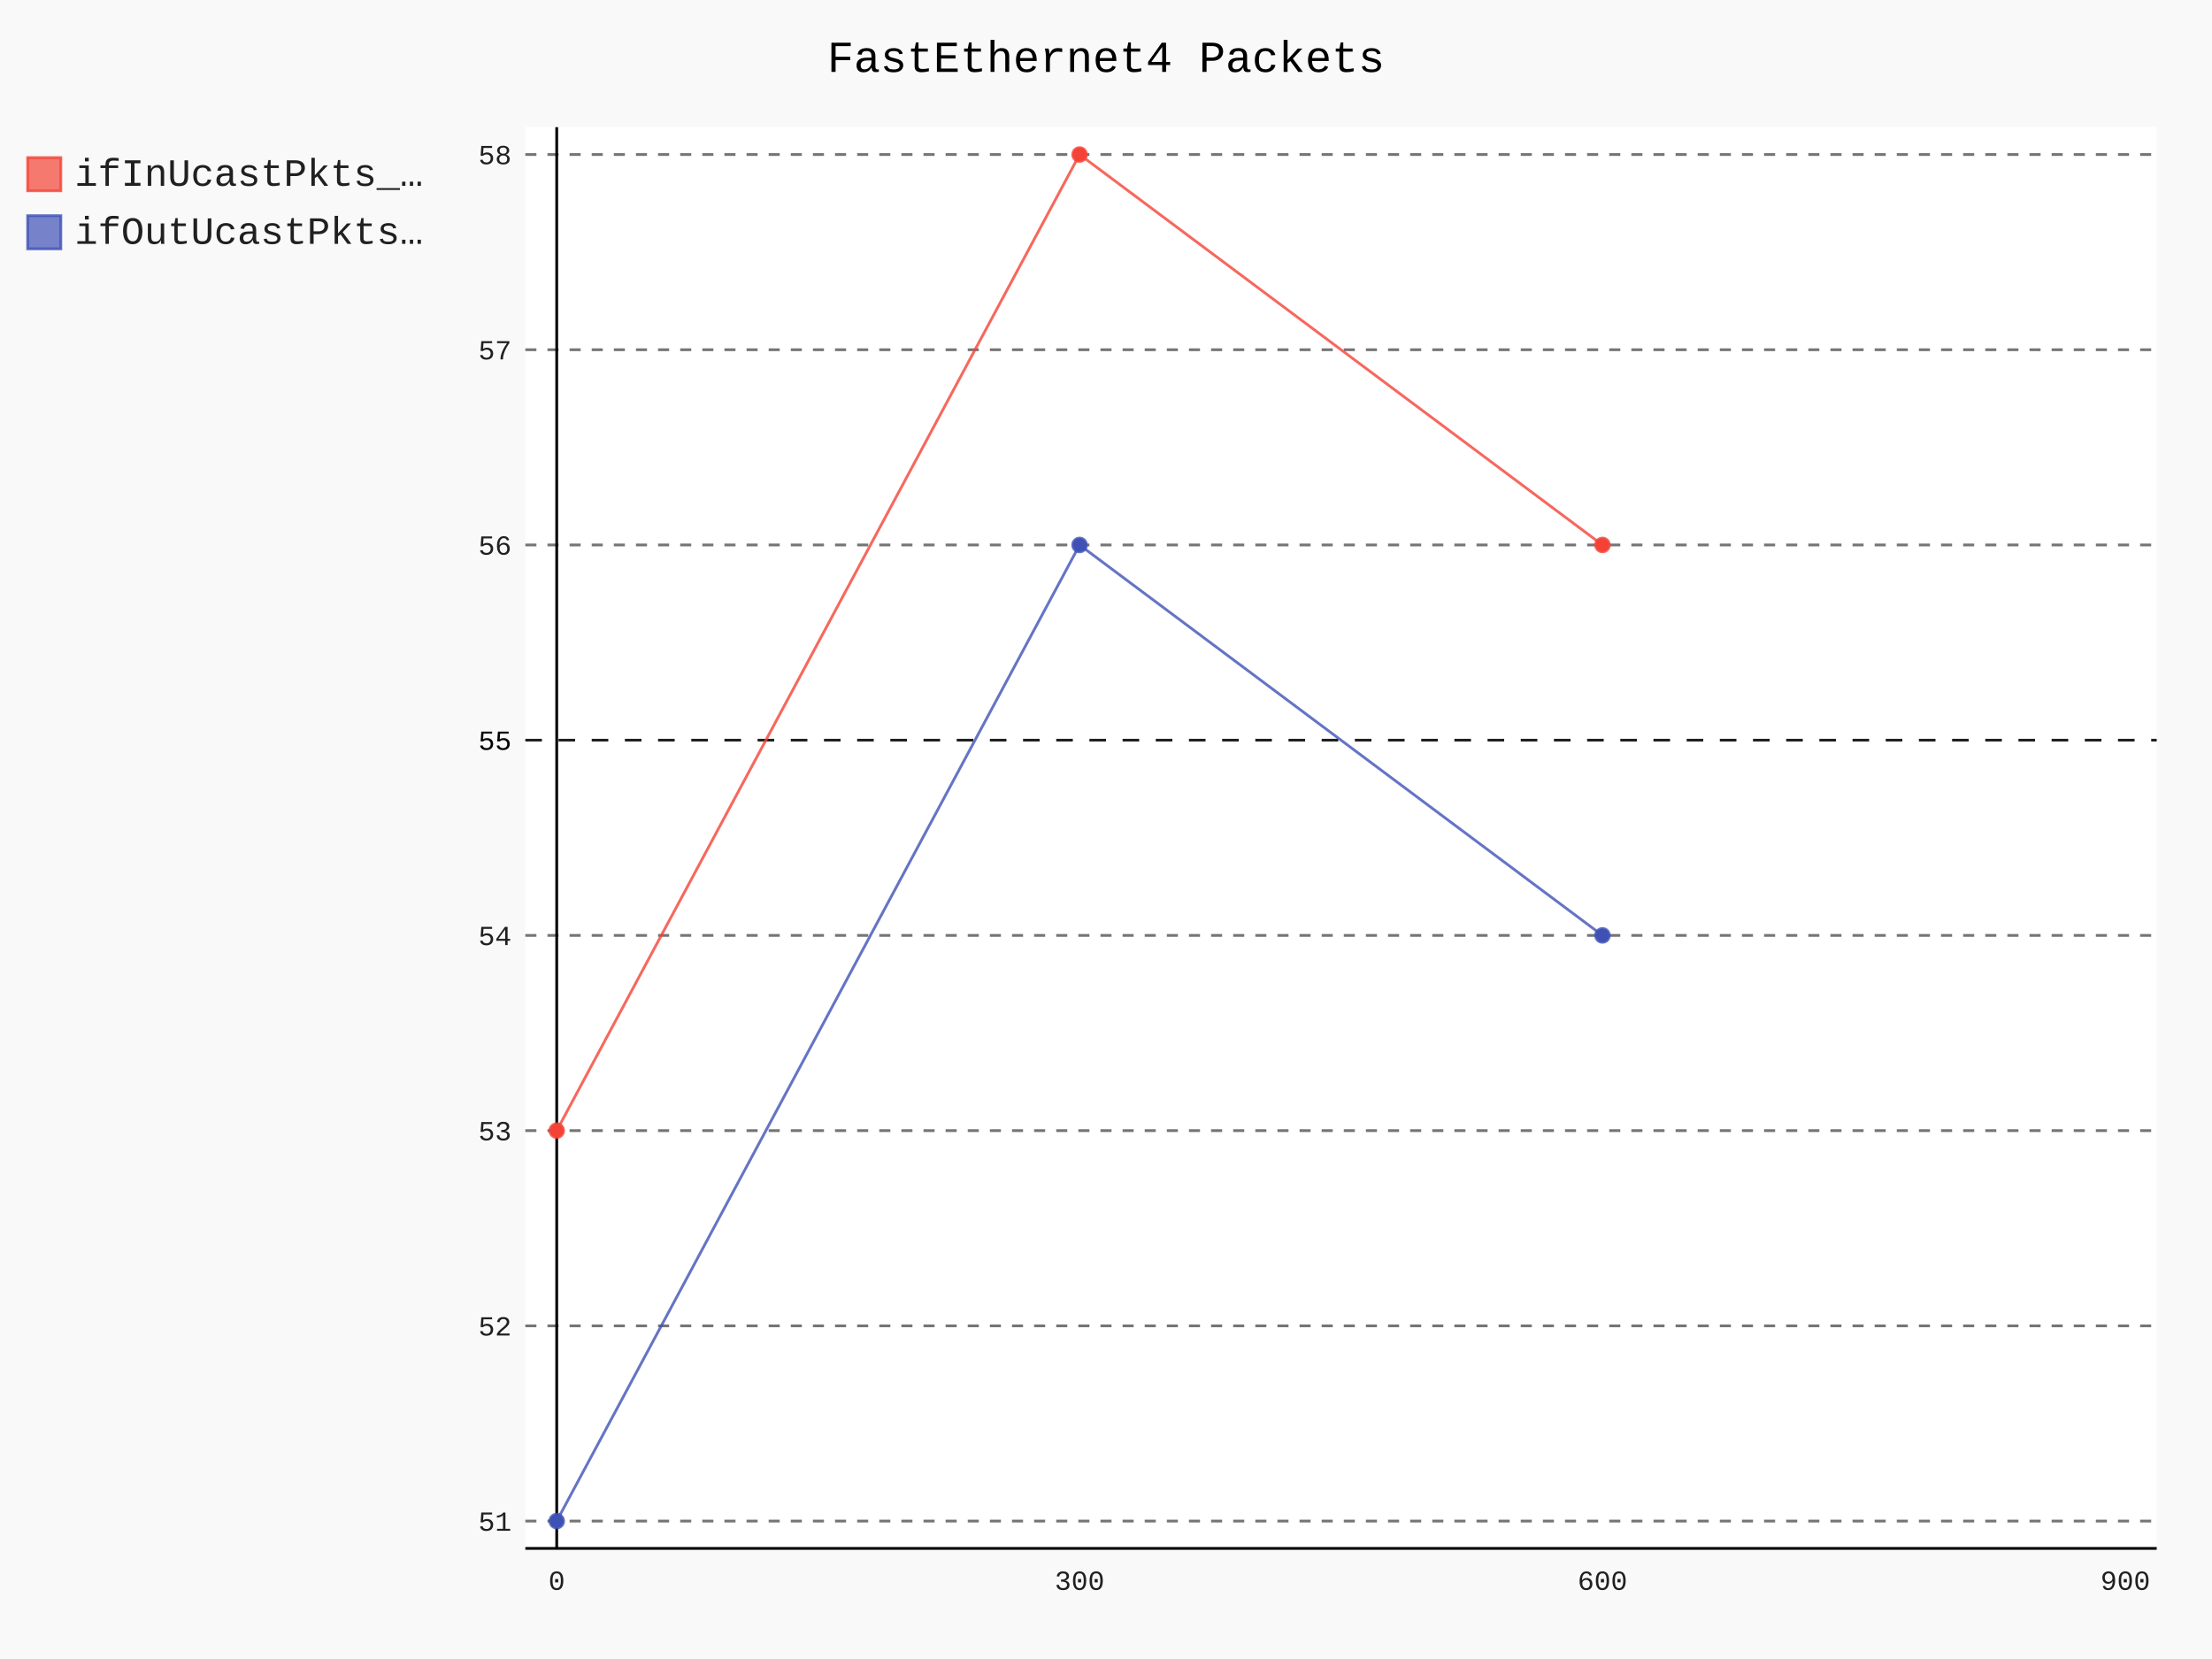
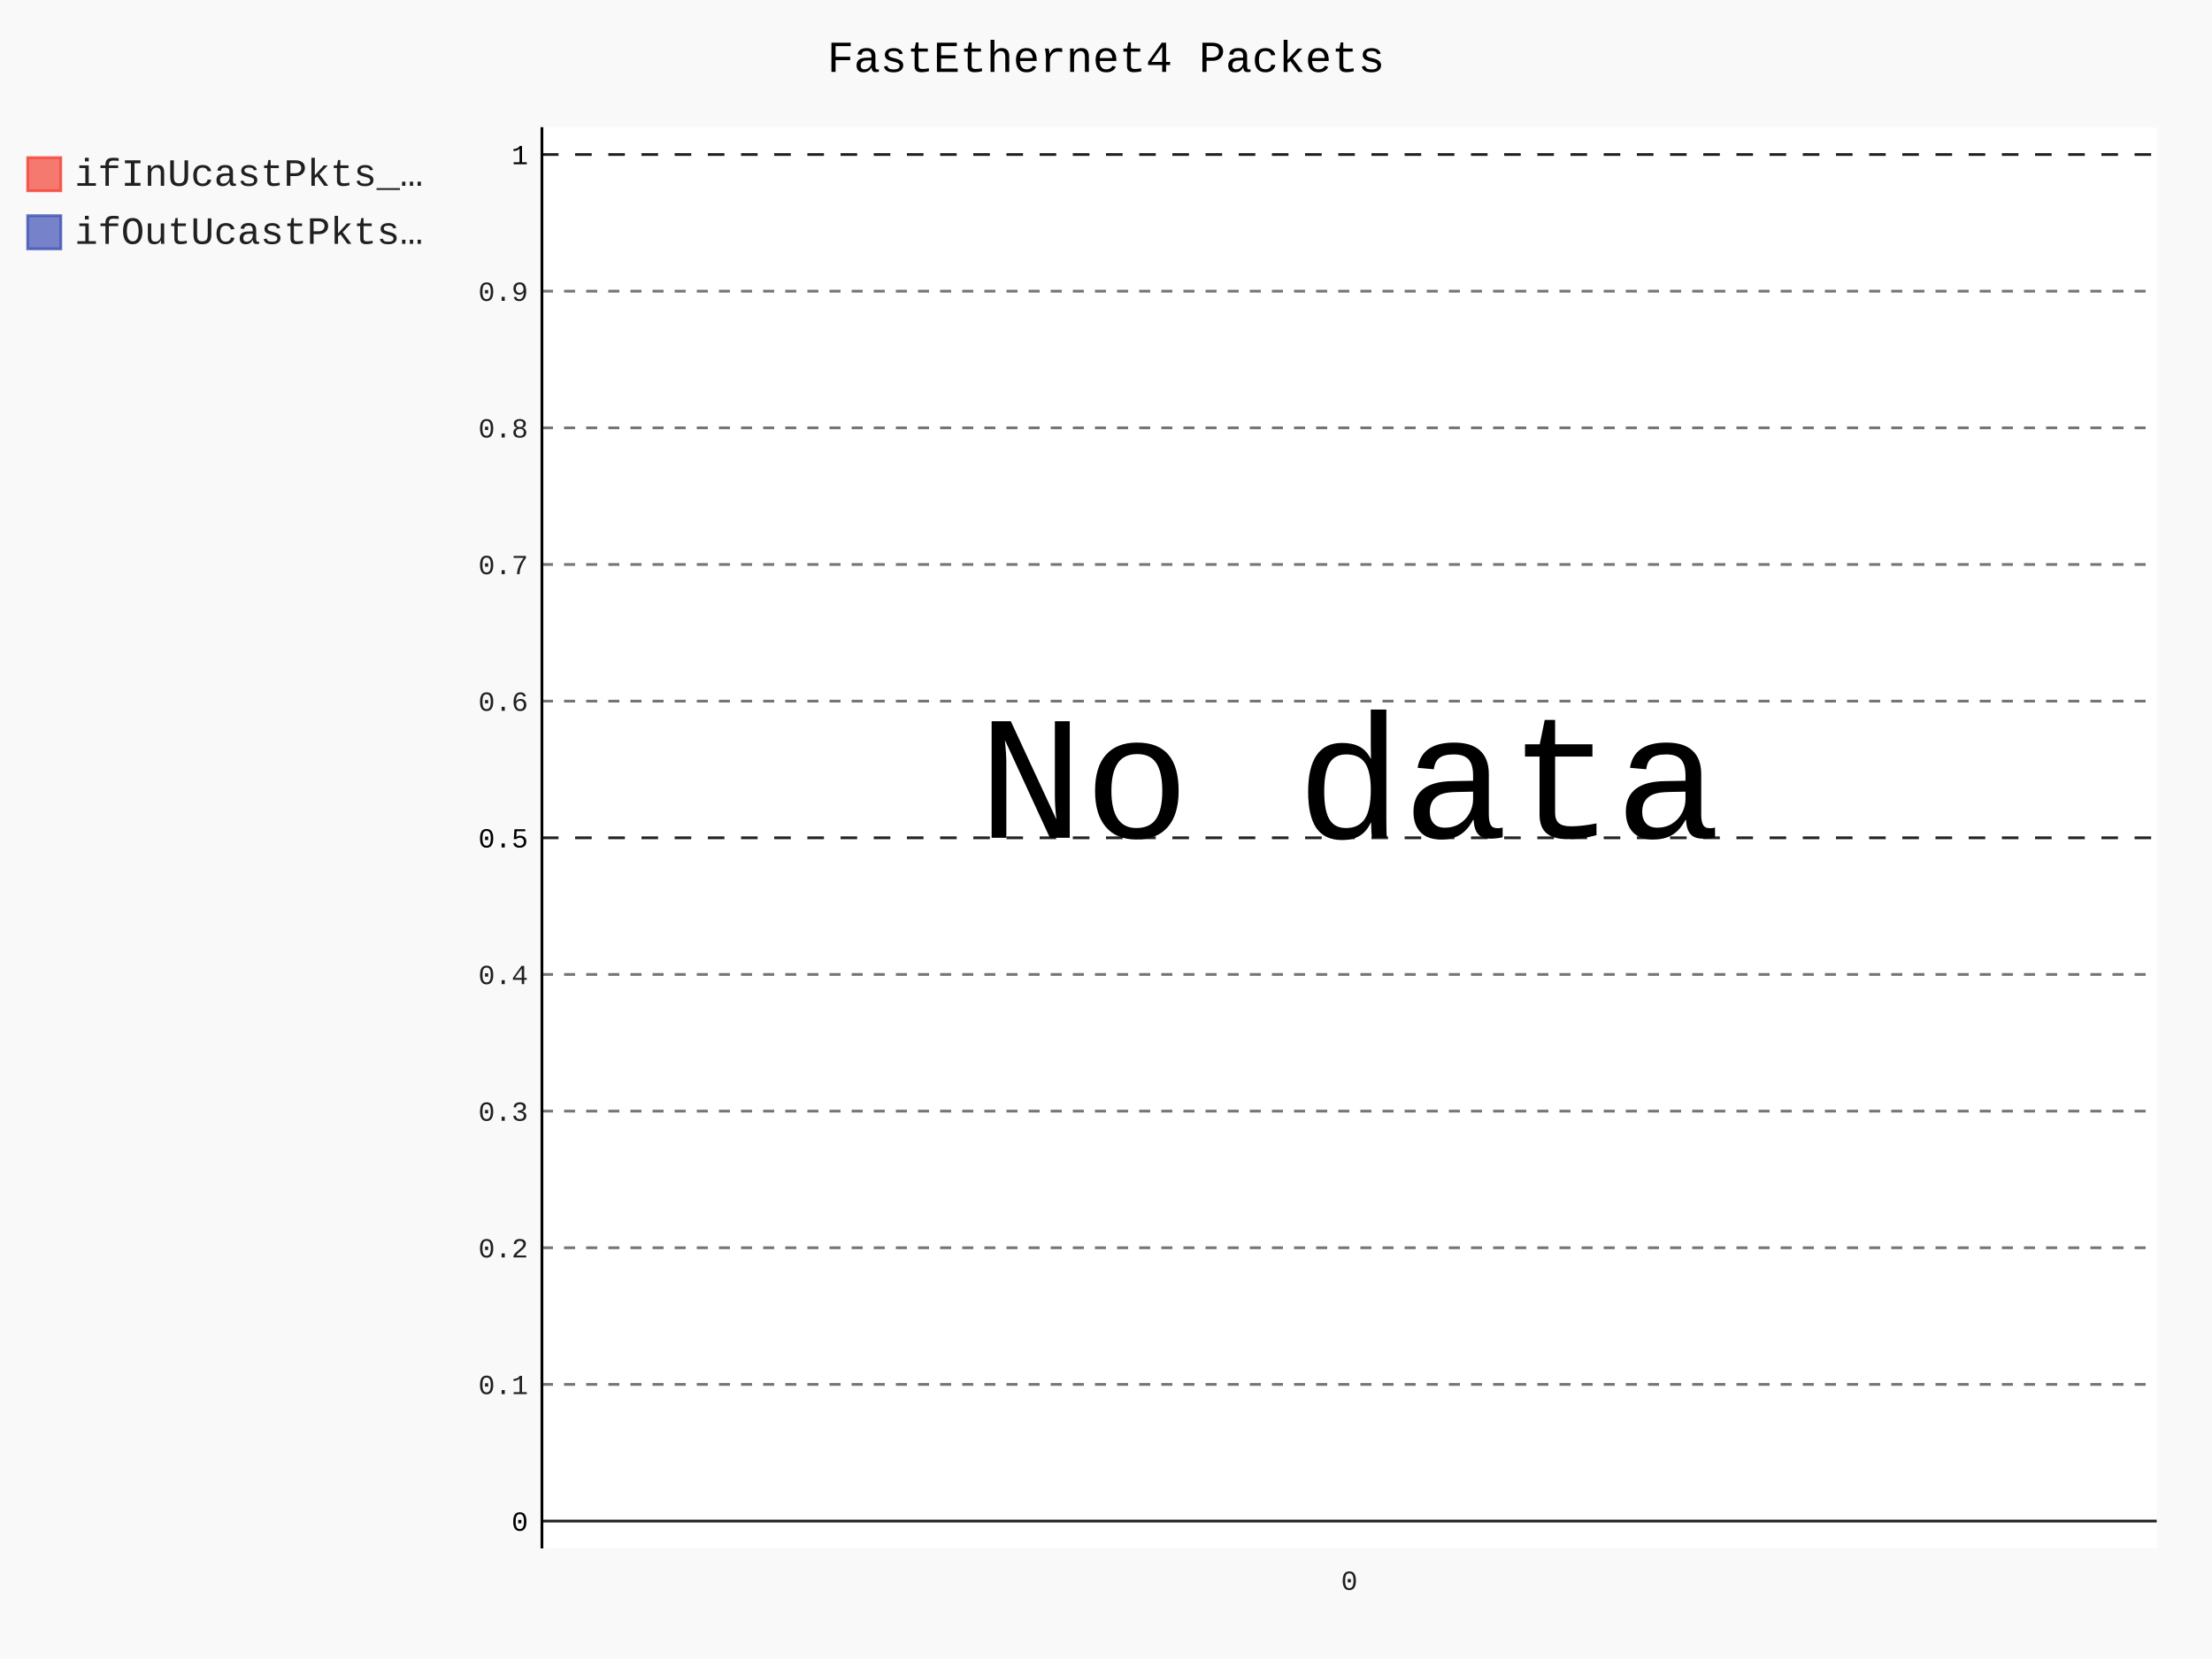
- <svg xmlns="http://www.w3.org/2000/svg" id="chart-fd2f908e-9040-4389-bbcc-366772185476" class="pygal-chart" viewBox="0 0 800 600">
+ <svg xmlns="http://www.w3.org/2000/svg" id="chart-8ce43247-b47d-4a7a-851e-19f3c26d9140" class="pygal-chart" viewBox="0 0 800 600">
  <defs>
-     <style type="text/css">#chart-fd2f908e-9040-4389-bbcc-366772185476{-webkit-user-select:none;-webkit-font-smoothing:antialiased;font-family:Consolas,"Liberation Mono",Menlo,Courier,monospace}#chart-fd2f908e-9040-4389-bbcc-366772185476 .title{font-family:Consolas,"Liberation Mono",Menlo,Courier,monospace;font-size:16px}#chart-fd2f908e-9040-4389-bbcc-366772185476 .legends .legend text{font-family:Consolas,"Liberation Mono",Menlo,Courier,monospace;font-size:14px}#chart-fd2f908e-9040-4389-bbcc-366772185476 .axis text{font-family:Consolas,"Liberation Mono",Menlo,Courier,monospace;font-size:10px}#chart-fd2f908e-9040-4389-bbcc-366772185476 .axis text.major{font-family:Consolas,"Liberation Mono",Menlo,Courier,monospace;font-size:10px}#chart-fd2f908e-9040-4389-bbcc-366772185476 .text-overlay text.value{font-family:Consolas,"Liberation Mono",Menlo,Courier,monospace;font-size:16px}#chart-fd2f908e-9040-4389-bbcc-366772185476 .text-overlay text.label{font-family:Consolas,"Liberation Mono",Menlo,Courier,monospace;font-size:10px}#chart-fd2f908e-9040-4389-bbcc-366772185476 .tooltip{font-family:Consolas,"Liberation Mono",Menlo,Courier,monospace;font-size:14px}#chart-fd2f908e-9040-4389-bbcc-366772185476 text.no_data{font-family:Consolas,"Liberation Mono",Menlo,Courier,monospace;font-size:64px}
- #chart-fd2f908e-9040-4389-bbcc-366772185476{background-color:rgba(249,249,249,1)}#chart-fd2f908e-9040-4389-bbcc-366772185476 path,#chart-fd2f908e-9040-4389-bbcc-366772185476 line,#chart-fd2f908e-9040-4389-bbcc-366772185476 rect,#chart-fd2f908e-9040-4389-bbcc-366772185476 circle{-webkit-transition:150ms;-moz-transition:150ms;transition:150ms}#chart-fd2f908e-9040-4389-bbcc-366772185476 .graph &gt; .background{fill:rgba(249,249,249,1)}#chart-fd2f908e-9040-4389-bbcc-366772185476 .plot &gt; .background{fill:rgba(255,255,255,1)}#chart-fd2f908e-9040-4389-bbcc-366772185476 .graph{fill:rgba(0,0,0,.87)}#chart-fd2f908e-9040-4389-bbcc-366772185476 text.no_data{fill:rgba(0,0,0,1)}#chart-fd2f908e-9040-4389-bbcc-366772185476 .title{fill:rgba(0,0,0,1)}#chart-fd2f908e-9040-4389-bbcc-366772185476 .legends .legend text{fill:rgba(0,0,0,.87)}#chart-fd2f908e-9040-4389-bbcc-366772185476 .legends .legend:hover text{fill:rgba(0,0,0,1)}#chart-fd2f908e-9040-4389-bbcc-366772185476 .axis .line{stroke:rgba(0,0,0,1)}#chart-fd2f908e-9040-4389-bbcc-366772185476 .axis .guide.line{stroke:rgba(0,0,0,.54)}#chart-fd2f908e-9040-4389-bbcc-366772185476 .axis .major.line{stroke:rgba(0,0,0,.87)}#chart-fd2f908e-9040-4389-bbcc-366772185476 .axis text.major{fill:rgba(0,0,0,1)}#chart-fd2f908e-9040-4389-bbcc-366772185476 .axis.y .guides:hover .guide.line,#chart-fd2f908e-9040-4389-bbcc-366772185476 .line-graph .axis.x .guides:hover .guide.line,#chart-fd2f908e-9040-4389-bbcc-366772185476 .stackedline-graph .axis.x .guides:hover .guide.line,#chart-fd2f908e-9040-4389-bbcc-366772185476 .xy-graph .axis.x .guides:hover .guide.line{stroke:rgba(0,0,0,1)}#chart-fd2f908e-9040-4389-bbcc-366772185476 .axis .guides:hover text{fill:rgba(0,0,0,1)}#chart-fd2f908e-9040-4389-bbcc-366772185476 .reactive{fill-opacity:.7;stroke-opacity:.8}#chart-fd2f908e-9040-4389-bbcc-366772185476 .ci{stroke:rgba(0,0,0,.87)}#chart-fd2f908e-9040-4389-bbcc-366772185476 .reactive.active,#chart-fd2f908e-9040-4389-bbcc-366772185476 .active .reactive{fill-opacity:.8;stroke-opacity:.9;stroke-width:4}#chart-fd2f908e-9040-4389-bbcc-366772185476 .ci .reactive.active{stroke-width:1.5}#chart-fd2f908e-9040-4389-bbcc-366772185476 .series text{fill:rgba(0,0,0,1)}#chart-fd2f908e-9040-4389-bbcc-366772185476 .tooltip rect{fill:rgba(255,255,255,1);stroke:rgba(0,0,0,1);-webkit-transition:opacity 150ms;-moz-transition:opacity 150ms;transition:opacity 150ms}#chart-fd2f908e-9040-4389-bbcc-366772185476 .tooltip .label{fill:rgba(0,0,0,.87)}#chart-fd2f908e-9040-4389-bbcc-366772185476 .tooltip .label{fill:rgba(0,0,0,.87)}#chart-fd2f908e-9040-4389-bbcc-366772185476 .tooltip .legend{font-size:.8em;fill:rgba(0,0,0,.54)}#chart-fd2f908e-9040-4389-bbcc-366772185476 .tooltip .x_label{font-size:.6em;fill:rgba(0,0,0,1)}#chart-fd2f908e-9040-4389-bbcc-366772185476 .tooltip .xlink{font-size:.5em;text-decoration:underline}#chart-fd2f908e-9040-4389-bbcc-366772185476 .tooltip .value{font-size:1.5em}#chart-fd2f908e-9040-4389-bbcc-366772185476 .bound{font-size:.5em}#chart-fd2f908e-9040-4389-bbcc-366772185476 .max-value{font-size:.75em;fill:rgba(0,0,0,.54)}#chart-fd2f908e-9040-4389-bbcc-366772185476 .map-element{fill:rgba(255,255,255,1);stroke:rgba(0,0,0,.54) !important}#chart-fd2f908e-9040-4389-bbcc-366772185476 .map-element .reactive{fill-opacity:inherit;stroke-opacity:inherit}#chart-fd2f908e-9040-4389-bbcc-366772185476 .color-0,#chart-fd2f908e-9040-4389-bbcc-366772185476 .color-0 a:visited{stroke:#F44336;fill:#F44336}#chart-fd2f908e-9040-4389-bbcc-366772185476 .color-1,#chart-fd2f908e-9040-4389-bbcc-366772185476 .color-1 a:visited{stroke:#3F51B5;fill:#3F51B5}#chart-fd2f908e-9040-4389-bbcc-366772185476 .text-overlay .color-0 text{fill:black}#chart-fd2f908e-9040-4389-bbcc-366772185476 .text-overlay .color-1 text{fill:black}
- #chart-fd2f908e-9040-4389-bbcc-366772185476 text.no_data{text-anchor:middle}#chart-fd2f908e-9040-4389-bbcc-366772185476 .guide.line{fill:none}#chart-fd2f908e-9040-4389-bbcc-366772185476 .centered{text-anchor:middle}#chart-fd2f908e-9040-4389-bbcc-366772185476 .title{text-anchor:middle}#chart-fd2f908e-9040-4389-bbcc-366772185476 .legends .legend text{fill-opacity:1}#chart-fd2f908e-9040-4389-bbcc-366772185476 .axis.x text{text-anchor:middle}#chart-fd2f908e-9040-4389-bbcc-366772185476 .axis.x:not(.web) text[transform]{text-anchor:start}#chart-fd2f908e-9040-4389-bbcc-366772185476 .axis.x:not(.web) text[transform].backwards{text-anchor:end}#chart-fd2f908e-9040-4389-bbcc-366772185476 .axis.y text{text-anchor:end}#chart-fd2f908e-9040-4389-bbcc-366772185476 .axis.y text[transform].backwards{text-anchor:start}#chart-fd2f908e-9040-4389-bbcc-366772185476 .axis.y2 text{text-anchor:start}#chart-fd2f908e-9040-4389-bbcc-366772185476 .axis.y2 text[transform].backwards{text-anchor:end}#chart-fd2f908e-9040-4389-bbcc-366772185476 .axis .guide.line{stroke-dasharray:4,4}#chart-fd2f908e-9040-4389-bbcc-366772185476 .axis .major.guide.line{stroke-dasharray:6,6}#chart-fd2f908e-9040-4389-bbcc-366772185476 .horizontal .axis.y .guide.line,#chart-fd2f908e-9040-4389-bbcc-366772185476 .horizontal .axis.y2 .guide.line,#chart-fd2f908e-9040-4389-bbcc-366772185476 .vertical .axis.x .guide.line{opacity:0}#chart-fd2f908e-9040-4389-bbcc-366772185476 .horizontal .axis.always_show .guide.line,#chart-fd2f908e-9040-4389-bbcc-366772185476 .vertical .axis.always_show .guide.line{opacity:1 !important}#chart-fd2f908e-9040-4389-bbcc-366772185476 .axis.y .guides:hover .guide.line,#chart-fd2f908e-9040-4389-bbcc-366772185476 .axis.y2 .guides:hover .guide.line,#chart-fd2f908e-9040-4389-bbcc-366772185476 .axis.x .guides:hover .guide.line{opacity:1}#chart-fd2f908e-9040-4389-bbcc-366772185476 .axis .guides:hover text{opacity:1}#chart-fd2f908e-9040-4389-bbcc-366772185476 .nofill{fill:none}#chart-fd2f908e-9040-4389-bbcc-366772185476 .subtle-fill{fill-opacity:.2}#chart-fd2f908e-9040-4389-bbcc-366772185476 .dot{stroke-width:1px;fill-opacity:1}#chart-fd2f908e-9040-4389-bbcc-366772185476 .dot.active{stroke-width:5px}#chart-fd2f908e-9040-4389-bbcc-366772185476 .dot.negative{fill:transparent}#chart-fd2f908e-9040-4389-bbcc-366772185476 text,#chart-fd2f908e-9040-4389-bbcc-366772185476 tspan{stroke:none !important}#chart-fd2f908e-9040-4389-bbcc-366772185476 .series text.active{opacity:1}#chart-fd2f908e-9040-4389-bbcc-366772185476 .tooltip rect{fill-opacity:.95;stroke-width:.5}#chart-fd2f908e-9040-4389-bbcc-366772185476 .tooltip text{fill-opacity:1}#chart-fd2f908e-9040-4389-bbcc-366772185476 .showable{visibility:hidden}#chart-fd2f908e-9040-4389-bbcc-366772185476 .showable.shown{visibility:visible}#chart-fd2f908e-9040-4389-bbcc-366772185476 .gauge-background{fill:rgba(229,229,229,1);stroke:none}#chart-fd2f908e-9040-4389-bbcc-366772185476 .bg-lines{stroke:rgba(249,249,249,1);stroke-width:2px}</style>
+     <style type="text/css">#chart-8ce43247-b47d-4a7a-851e-19f3c26d9140{-webkit-user-select:none;-webkit-font-smoothing:antialiased;font-family:Consolas,"Liberation Mono",Menlo,Courier,monospace}#chart-8ce43247-b47d-4a7a-851e-19f3c26d9140 .title{font-family:Consolas,"Liberation Mono",Menlo,Courier,monospace;font-size:16px}#chart-8ce43247-b47d-4a7a-851e-19f3c26d9140 .legends .legend text{font-family:Consolas,"Liberation Mono",Menlo,Courier,monospace;font-size:14px}#chart-8ce43247-b47d-4a7a-851e-19f3c26d9140 .axis text{font-family:Consolas,"Liberation Mono",Menlo,Courier,monospace;font-size:10px}#chart-8ce43247-b47d-4a7a-851e-19f3c26d9140 .axis text.major{font-family:Consolas,"Liberation Mono",Menlo,Courier,monospace;font-size:10px}#chart-8ce43247-b47d-4a7a-851e-19f3c26d9140 .text-overlay text.value{font-family:Consolas,"Liberation Mono",Menlo,Courier,monospace;font-size:16px}#chart-8ce43247-b47d-4a7a-851e-19f3c26d9140 .text-overlay text.label{font-family:Consolas,"Liberation Mono",Menlo,Courier,monospace;font-size:10px}#chart-8ce43247-b47d-4a7a-851e-19f3c26d9140 .tooltip{font-family:Consolas,"Liberation Mono",Menlo,Courier,monospace;font-size:14px}#chart-8ce43247-b47d-4a7a-851e-19f3c26d9140 text.no_data{font-family:Consolas,"Liberation Mono",Menlo,Courier,monospace;font-size:64px}
+ #chart-8ce43247-b47d-4a7a-851e-19f3c26d9140{background-color:rgba(249,249,249,1)}#chart-8ce43247-b47d-4a7a-851e-19f3c26d9140 path,#chart-8ce43247-b47d-4a7a-851e-19f3c26d9140 line,#chart-8ce43247-b47d-4a7a-851e-19f3c26d9140 rect,#chart-8ce43247-b47d-4a7a-851e-19f3c26d9140 circle{-webkit-transition:150ms;-moz-transition:150ms;transition:150ms}#chart-8ce43247-b47d-4a7a-851e-19f3c26d9140 .graph &gt; .background{fill:rgba(249,249,249,1)}#chart-8ce43247-b47d-4a7a-851e-19f3c26d9140 .plot &gt; .background{fill:rgba(255,255,255,1)}#chart-8ce43247-b47d-4a7a-851e-19f3c26d9140 .graph{fill:rgba(0,0,0,.87)}#chart-8ce43247-b47d-4a7a-851e-19f3c26d9140 text.no_data{fill:rgba(0,0,0,1)}#chart-8ce43247-b47d-4a7a-851e-19f3c26d9140 .title{fill:rgba(0,0,0,1)}#chart-8ce43247-b47d-4a7a-851e-19f3c26d9140 .legends .legend text{fill:rgba(0,0,0,.87)}#chart-8ce43247-b47d-4a7a-851e-19f3c26d9140 .legends .legend:hover text{fill:rgba(0,0,0,1)}#chart-8ce43247-b47d-4a7a-851e-19f3c26d9140 .axis .line{stroke:rgba(0,0,0,1)}#chart-8ce43247-b47d-4a7a-851e-19f3c26d9140 .axis .guide.line{stroke:rgba(0,0,0,.54)}#chart-8ce43247-b47d-4a7a-851e-19f3c26d9140 .axis .major.line{stroke:rgba(0,0,0,.87)}#chart-8ce43247-b47d-4a7a-851e-19f3c26d9140 .axis text.major{fill:rgba(0,0,0,1)}#chart-8ce43247-b47d-4a7a-851e-19f3c26d9140 .axis.y .guides:hover .guide.line,#chart-8ce43247-b47d-4a7a-851e-19f3c26d9140 .line-graph .axis.x .guides:hover .guide.line,#chart-8ce43247-b47d-4a7a-851e-19f3c26d9140 .stackedline-graph .axis.x .guides:hover .guide.line,#chart-8ce43247-b47d-4a7a-851e-19f3c26d9140 .xy-graph .axis.x .guides:hover .guide.line{stroke:rgba(0,0,0,1)}#chart-8ce43247-b47d-4a7a-851e-19f3c26d9140 .axis .guides:hover text{fill:rgba(0,0,0,1)}#chart-8ce43247-b47d-4a7a-851e-19f3c26d9140 .reactive{fill-opacity:.7;stroke-opacity:.8}#chart-8ce43247-b47d-4a7a-851e-19f3c26d9140 .ci{stroke:rgba(0,0,0,.87)}#chart-8ce43247-b47d-4a7a-851e-19f3c26d9140 .reactive.active,#chart-8ce43247-b47d-4a7a-851e-19f3c26d9140 .active .reactive{fill-opacity:.8;stroke-opacity:.9;stroke-width:4}#chart-8ce43247-b47d-4a7a-851e-19f3c26d9140 .ci .reactive.active{stroke-width:1.5}#chart-8ce43247-b47d-4a7a-851e-19f3c26d9140 .series text{fill:rgba(0,0,0,1)}#chart-8ce43247-b47d-4a7a-851e-19f3c26d9140 .tooltip rect{fill:rgba(255,255,255,1);stroke:rgba(0,0,0,1);-webkit-transition:opacity 150ms;-moz-transition:opacity 150ms;transition:opacity 150ms}#chart-8ce43247-b47d-4a7a-851e-19f3c26d9140 .tooltip .label{fill:rgba(0,0,0,.87)}#chart-8ce43247-b47d-4a7a-851e-19f3c26d9140 .tooltip .label{fill:rgba(0,0,0,.87)}#chart-8ce43247-b47d-4a7a-851e-19f3c26d9140 .tooltip .legend{font-size:.8em;fill:rgba(0,0,0,.54)}#chart-8ce43247-b47d-4a7a-851e-19f3c26d9140 .tooltip .x_label{font-size:.6em;fill:rgba(0,0,0,1)}#chart-8ce43247-b47d-4a7a-851e-19f3c26d9140 .tooltip .xlink{font-size:.5em;text-decoration:underline}#chart-8ce43247-b47d-4a7a-851e-19f3c26d9140 .tooltip .value{font-size:1.5em}#chart-8ce43247-b47d-4a7a-851e-19f3c26d9140 .bound{font-size:.5em}#chart-8ce43247-b47d-4a7a-851e-19f3c26d9140 .max-value{font-size:.75em;fill:rgba(0,0,0,.54)}#chart-8ce43247-b47d-4a7a-851e-19f3c26d9140 .map-element{fill:rgba(255,255,255,1);stroke:rgba(0,0,0,.54) !important}#chart-8ce43247-b47d-4a7a-851e-19f3c26d9140 .map-element .reactive{fill-opacity:inherit;stroke-opacity:inherit}#chart-8ce43247-b47d-4a7a-851e-19f3c26d9140 .color-0,#chart-8ce43247-b47d-4a7a-851e-19f3c26d9140 .color-0 a:visited{stroke:#F44336;fill:#F44336}#chart-8ce43247-b47d-4a7a-851e-19f3c26d9140 .color-1,#chart-8ce43247-b47d-4a7a-851e-19f3c26d9140 .color-1 a:visited{stroke:#3F51B5;fill:#3F51B5}#chart-8ce43247-b47d-4a7a-851e-19f3c26d9140 .text-overlay .color-0 text{fill:black}#chart-8ce43247-b47d-4a7a-851e-19f3c26d9140 .text-overlay .color-1 text{fill:black}
+ #chart-8ce43247-b47d-4a7a-851e-19f3c26d9140 text.no_data{text-anchor:middle}#chart-8ce43247-b47d-4a7a-851e-19f3c26d9140 .guide.line{fill:none}#chart-8ce43247-b47d-4a7a-851e-19f3c26d9140 .centered{text-anchor:middle}#chart-8ce43247-b47d-4a7a-851e-19f3c26d9140 .title{text-anchor:middle}#chart-8ce43247-b47d-4a7a-851e-19f3c26d9140 .legends .legend text{fill-opacity:1}#chart-8ce43247-b47d-4a7a-851e-19f3c26d9140 .axis.x text{text-anchor:middle}#chart-8ce43247-b47d-4a7a-851e-19f3c26d9140 .axis.x:not(.web) text[transform]{text-anchor:start}#chart-8ce43247-b47d-4a7a-851e-19f3c26d9140 .axis.x:not(.web) text[transform].backwards{text-anchor:end}#chart-8ce43247-b47d-4a7a-851e-19f3c26d9140 .axis.y text{text-anchor:end}#chart-8ce43247-b47d-4a7a-851e-19f3c26d9140 .axis.y text[transform].backwards{text-anchor:start}#chart-8ce43247-b47d-4a7a-851e-19f3c26d9140 .axis.y2 text{text-anchor:start}#chart-8ce43247-b47d-4a7a-851e-19f3c26d9140 .axis.y2 text[transform].backwards{text-anchor:end}#chart-8ce43247-b47d-4a7a-851e-19f3c26d9140 .axis .guide.line{stroke-dasharray:4,4}#chart-8ce43247-b47d-4a7a-851e-19f3c26d9140 .axis .major.guide.line{stroke-dasharray:6,6}#chart-8ce43247-b47d-4a7a-851e-19f3c26d9140 .horizontal .axis.y .guide.line,#chart-8ce43247-b47d-4a7a-851e-19f3c26d9140 .horizontal .axis.y2 .guide.line,#chart-8ce43247-b47d-4a7a-851e-19f3c26d9140 .vertical .axis.x .guide.line{opacity:0}#chart-8ce43247-b47d-4a7a-851e-19f3c26d9140 .horizontal .axis.always_show .guide.line,#chart-8ce43247-b47d-4a7a-851e-19f3c26d9140 .vertical .axis.always_show .guide.line{opacity:1 !important}#chart-8ce43247-b47d-4a7a-851e-19f3c26d9140 .axis.y .guides:hover .guide.line,#chart-8ce43247-b47d-4a7a-851e-19f3c26d9140 .axis.y2 .guides:hover .guide.line,#chart-8ce43247-b47d-4a7a-851e-19f3c26d9140 .axis.x .guides:hover .guide.line{opacity:1}#chart-8ce43247-b47d-4a7a-851e-19f3c26d9140 .axis .guides:hover text{opacity:1}#chart-8ce43247-b47d-4a7a-851e-19f3c26d9140 .nofill{fill:none}#chart-8ce43247-b47d-4a7a-851e-19f3c26d9140 .subtle-fill{fill-opacity:.2}#chart-8ce43247-b47d-4a7a-851e-19f3c26d9140 .dot{stroke-width:1px;fill-opacity:1}#chart-8ce43247-b47d-4a7a-851e-19f3c26d9140 .dot.active{stroke-width:5px}#chart-8ce43247-b47d-4a7a-851e-19f3c26d9140 .dot.negative{fill:transparent}#chart-8ce43247-b47d-4a7a-851e-19f3c26d9140 text,#chart-8ce43247-b47d-4a7a-851e-19f3c26d9140 tspan{stroke:none !important}#chart-8ce43247-b47d-4a7a-851e-19f3c26d9140 .series text.active{opacity:1}#chart-8ce43247-b47d-4a7a-851e-19f3c26d9140 .tooltip rect{fill-opacity:.95;stroke-width:.5}#chart-8ce43247-b47d-4a7a-851e-19f3c26d9140 .tooltip text{fill-opacity:1}#chart-8ce43247-b47d-4a7a-851e-19f3c26d9140 .showable{visibility:hidden}#chart-8ce43247-b47d-4a7a-851e-19f3c26d9140 .showable.shown{visibility:visible}#chart-8ce43247-b47d-4a7a-851e-19f3c26d9140 .gauge-background{fill:rgba(229,229,229,1);stroke:none}#chart-8ce43247-b47d-4a7a-851e-19f3c26d9140 .bg-lines{stroke:rgba(249,249,249,1);stroke-width:2px}</style>
  </defs>
  <g class="graph line-graph vertical">
    <rect class="background" height="600" width="800" x="0" y="0" />
-     <g class="plot" transform="translate(190, 46)">
-       <rect class="background" height="514" width="590.0" x="0" y="0" />
+     <g class="plot" transform="translate(196, 46)">
+       <rect class="background" height="514" width="584.0" x="0" y="0" />
      <g class="axis y always_show">
-         <path class="line" d="M0 514 h590" />
        <g class="guides">
-           <path class="guide line" d="M0 504.115 h590" />
-           <text class="" x="-5" y="507.615">51</text>
+           <path class="axis major line" d="M0 504.115 h584" />
+           <text class="major" x="-5" y="507.615">0</text>
        </g>
        <g class="guides">
-           <path class="guide line" d="M0 433.511 h590" />
-           <text class="" x="-5" y="437.011">52</text>
+           <path class="guide line" d="M0 454.692 h584" />
+           <text class="" x="-5" y="458.192">0.1</text>
        </g>
        <g class="guides">
-           <path class="guide line" d="M0 362.907 h590" />
-           <text class="" x="-5" y="366.407">53</text>
+           <path class="guide line" d="M0 405.269 h584" />
+           <text class="" x="-5" y="408.769">0.2</text>
        </g>
        <g class="guides">
-           <path class="guide line" d="M0 292.302 h590" />
-           <text class="" x="-5" y="295.802">54</text>
+           <path class="guide line" d="M0 355.846 h584" />
+           <text class="" x="-5" y="359.346">0.3</text>
        </g>
        <g class="guides">
-           <path class="major guide line" d="M0 221.698 h590" />
-           <text class="major" x="-5" y="225.198">55</text>
+           <path class="guide line" d="M0 306.423 h584" />
+           <text class="" x="-5" y="309.923">0.4</text>
        </g>
        <g class="guides">
-           <path class="guide line" d="M0 151.093 h590" />
-           <text class="" x="-5" y="154.593">56</text>
+           <path class="major guide line" d="M0 257 h584" />
+           <text class="major" x="-5" y="260.5">0.5</text>
        </g>
        <g class="guides">
-           <path class="guide line" d="M0 80.489 h590" />
-           <text class="" x="-5" y="83.989">57</text>
+           <path class="guide line" d="M0 207.577 h584" />
+           <text class="" x="-5" y="211.077">0.6</text>
        </g>
        <g class="guides">
-           <path class="guide line" d="M0 9.885 h590" />
-           <text class="" x="-5" y="13.385">58</text>
+           <path class="guide line" d="M0 158.154 h584" />
+           <text class="" x="-5" y="161.654">0.7</text>
+         </g>
+         <g class="guides">
+           <path class="guide line" d="M0 108.731 h584" />
+           <text class="" x="-5" y="112.231">0.8</text>
+         </g>
+         <g class="guides">
+           <path class="guide line" d="M0 59.308 h584" />
+           <text class="" x="-5" y="62.808">0.9</text>
+         </g>
+         <g class="guides">
+           <path class="major guide line" d="M0 9.885 h584" />
+           <text class="major" x="-5" y="13.385">1</text>
        </g>
      </g>
      <g class="axis x">
+         <path class="line" d="M0 0 v514" />
        <g class="guides">
-           <path class="axis line" d="M11.346 0 v514" />
-           <text class="" x="11.346" y="529.0">0</text>
+           <path class="axis guide line" d="M292 0 v514" />
+           <text class="" x="292.0" y="529.0">0</text>
        </g>
-         <g class="guides">
-           <path class="guide line" d="M200.449 0 v514" />
-           <text class="" x="200.449" y="529.0">300</text>
-         </g>
-         <g class="guides">
-           <path class="guide line" d="M389.551 0 v514" />
-           <text class="" x="389.551" y="529.0">600</text>
-         </g>
-         <g class="guides">
-           <path class="guide line" d="M578.654 0 v514" />
-           <text class="" x="578.654" y="529.0">900</text>
-         </g>
-       </g>
-       <g class="series serie-0 color-0">
-         <path class="line reactive nofill" d="M11.346 362.907 L200.449 9.885 389.551 151.093" />
-       </g>
-       <g class="series serie-1 color-1">
-         <path class="line reactive nofill" d="M11.346 504.115 L200.449 151.093 389.551 292.302" />
      </g>
    </g>
    <g class="titles">
      <text class="title plot_title" x="400.0" y="26">FastEthernet4 Packets</text>
    </g>
-     <g class="plot overlay" transform="translate(190, 46)">
-       <g class="series serie-0 color-0">
-         <g class="dots">
-           <circle class="dot reactive tooltip-trigger" cx="11.346" cy="362.907" r="2.5" />
-         </g>
-         <g class="dots">
-           <circle class="dot reactive tooltip-trigger" cx="200.449" cy="9.885" r="2.5" />
-         </g>
-         <g class="dots">
-           <circle class="dot reactive tooltip-trigger" cx="389.551" cy="151.093" r="2.5" />
-         </g>
-       </g>
-       <g class="series serie-1 color-1">
-         <g class="dots">
-           <circle class="dot reactive tooltip-trigger" cx="11.346" cy="504.115" r="2.5" />
-         </g>
-         <g class="dots">
-           <circle class="dot reactive tooltip-trigger" cx="200.449" cy="151.093" r="2.5" />
-         </g>
-         <g class="dots">
-           <circle class="dot reactive tooltip-trigger" cx="389.551" cy="292.302" r="2.5" />
-         </g>
-       </g>
+     <g class="plot overlay" transform="translate(196, 46)" />
+     <g class="plot text-overlay" transform="translate(196, 46)">
+       <text class="no_data" x="292.0" y="257.0">No data</text>
    </g>
-     <g class="plot text-overlay" transform="translate(190, 46)">
-       <g class="series serie-0 color-0" />
-       <g class="series serie-1 color-1" />
-     </g>
-     <g class="plot tooltip-overlay" transform="translate(190, 46)">
+     <g class="plot tooltip-overlay" transform="translate(196, 46)">
      <g class="tooltip" style="opacity: 0" transform="translate(0 0)">
        <rect class="tooltip-box" height="0" rx="0" ry="0" width="0" />
        <g class="text" />
      </g>
    </g>
    <g class="legends" transform="translate(10, 56)">
      <g class="legend reactive activate-serie" id="activate-serie-0">
        <rect class="color-0 reactive" height="12" width="12" x="0.0" y="1.0" />
        <text x="17.0" y="11.2">ifInUcastPkts_…</text>
      </g>
      <g class="legend reactive activate-serie" id="activate-serie-1">
        <rect class="color-1 reactive" height="12" width="12" x="0.0" y="22.0" />
        <text x="17.0" y="32.2">ifOutUcastPkts…</text>
      </g>
    </g>
    <g class="legends" transform="translate(790, 56)" />
  </g>
</svg>
